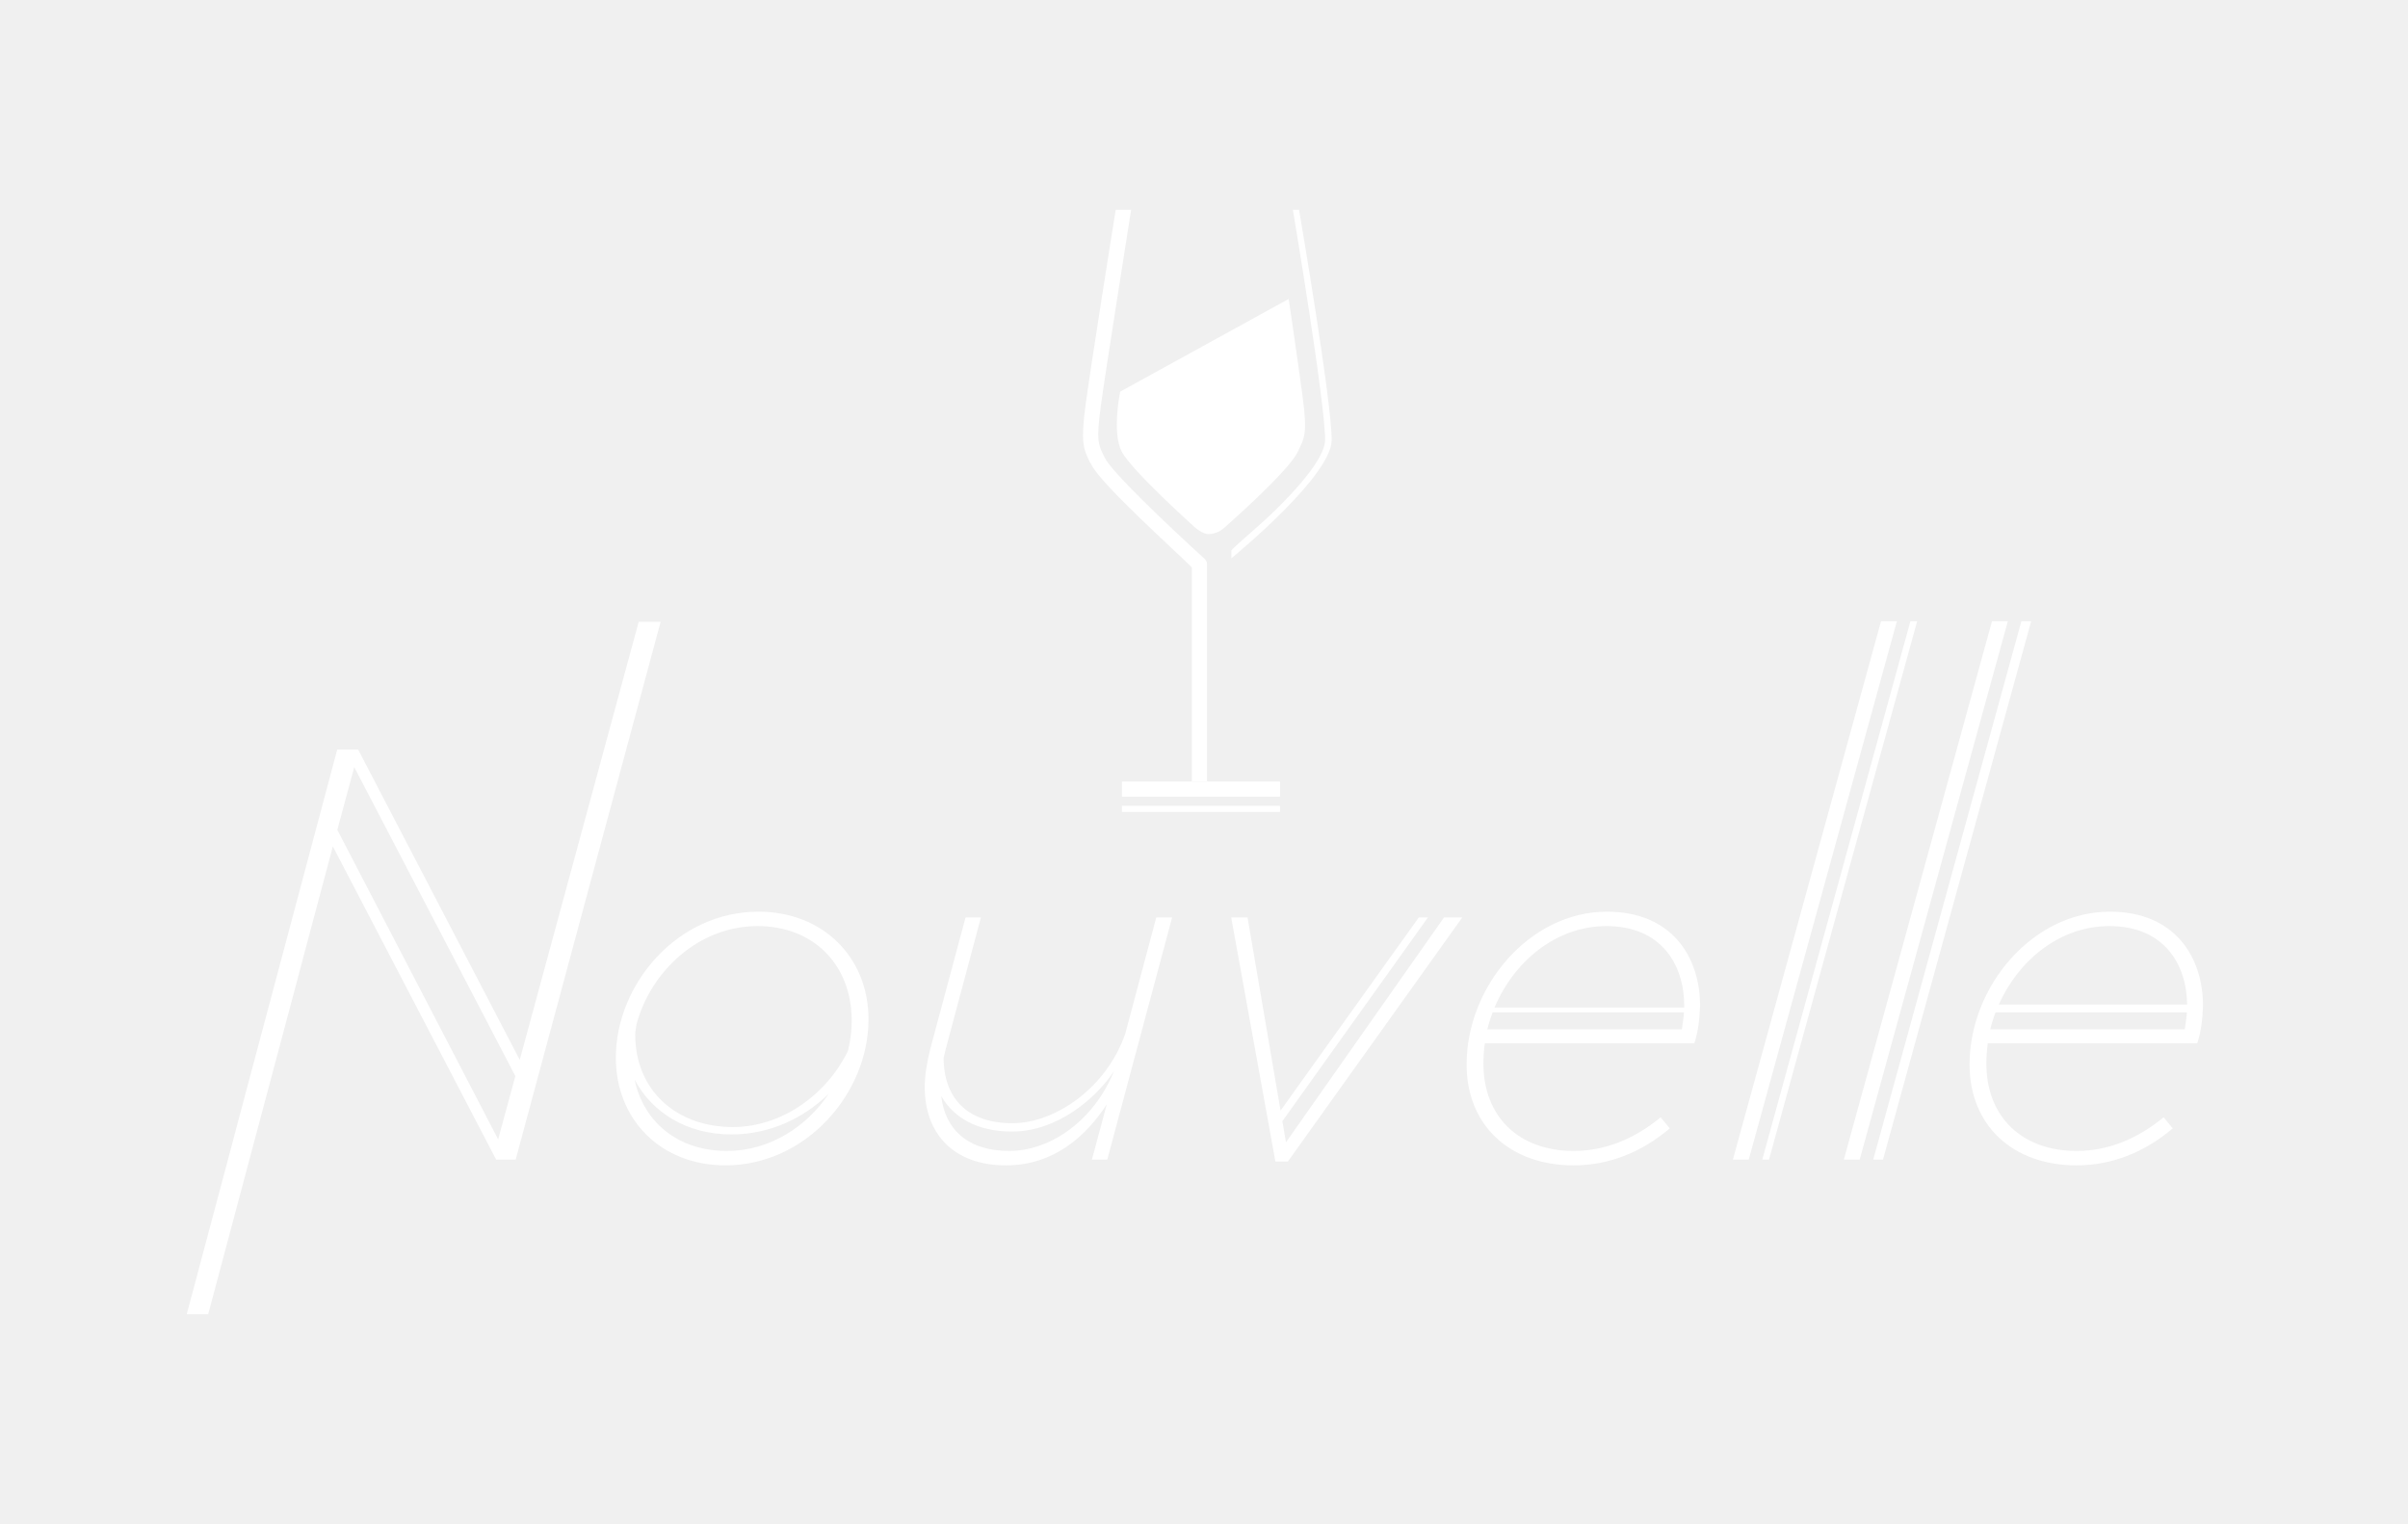
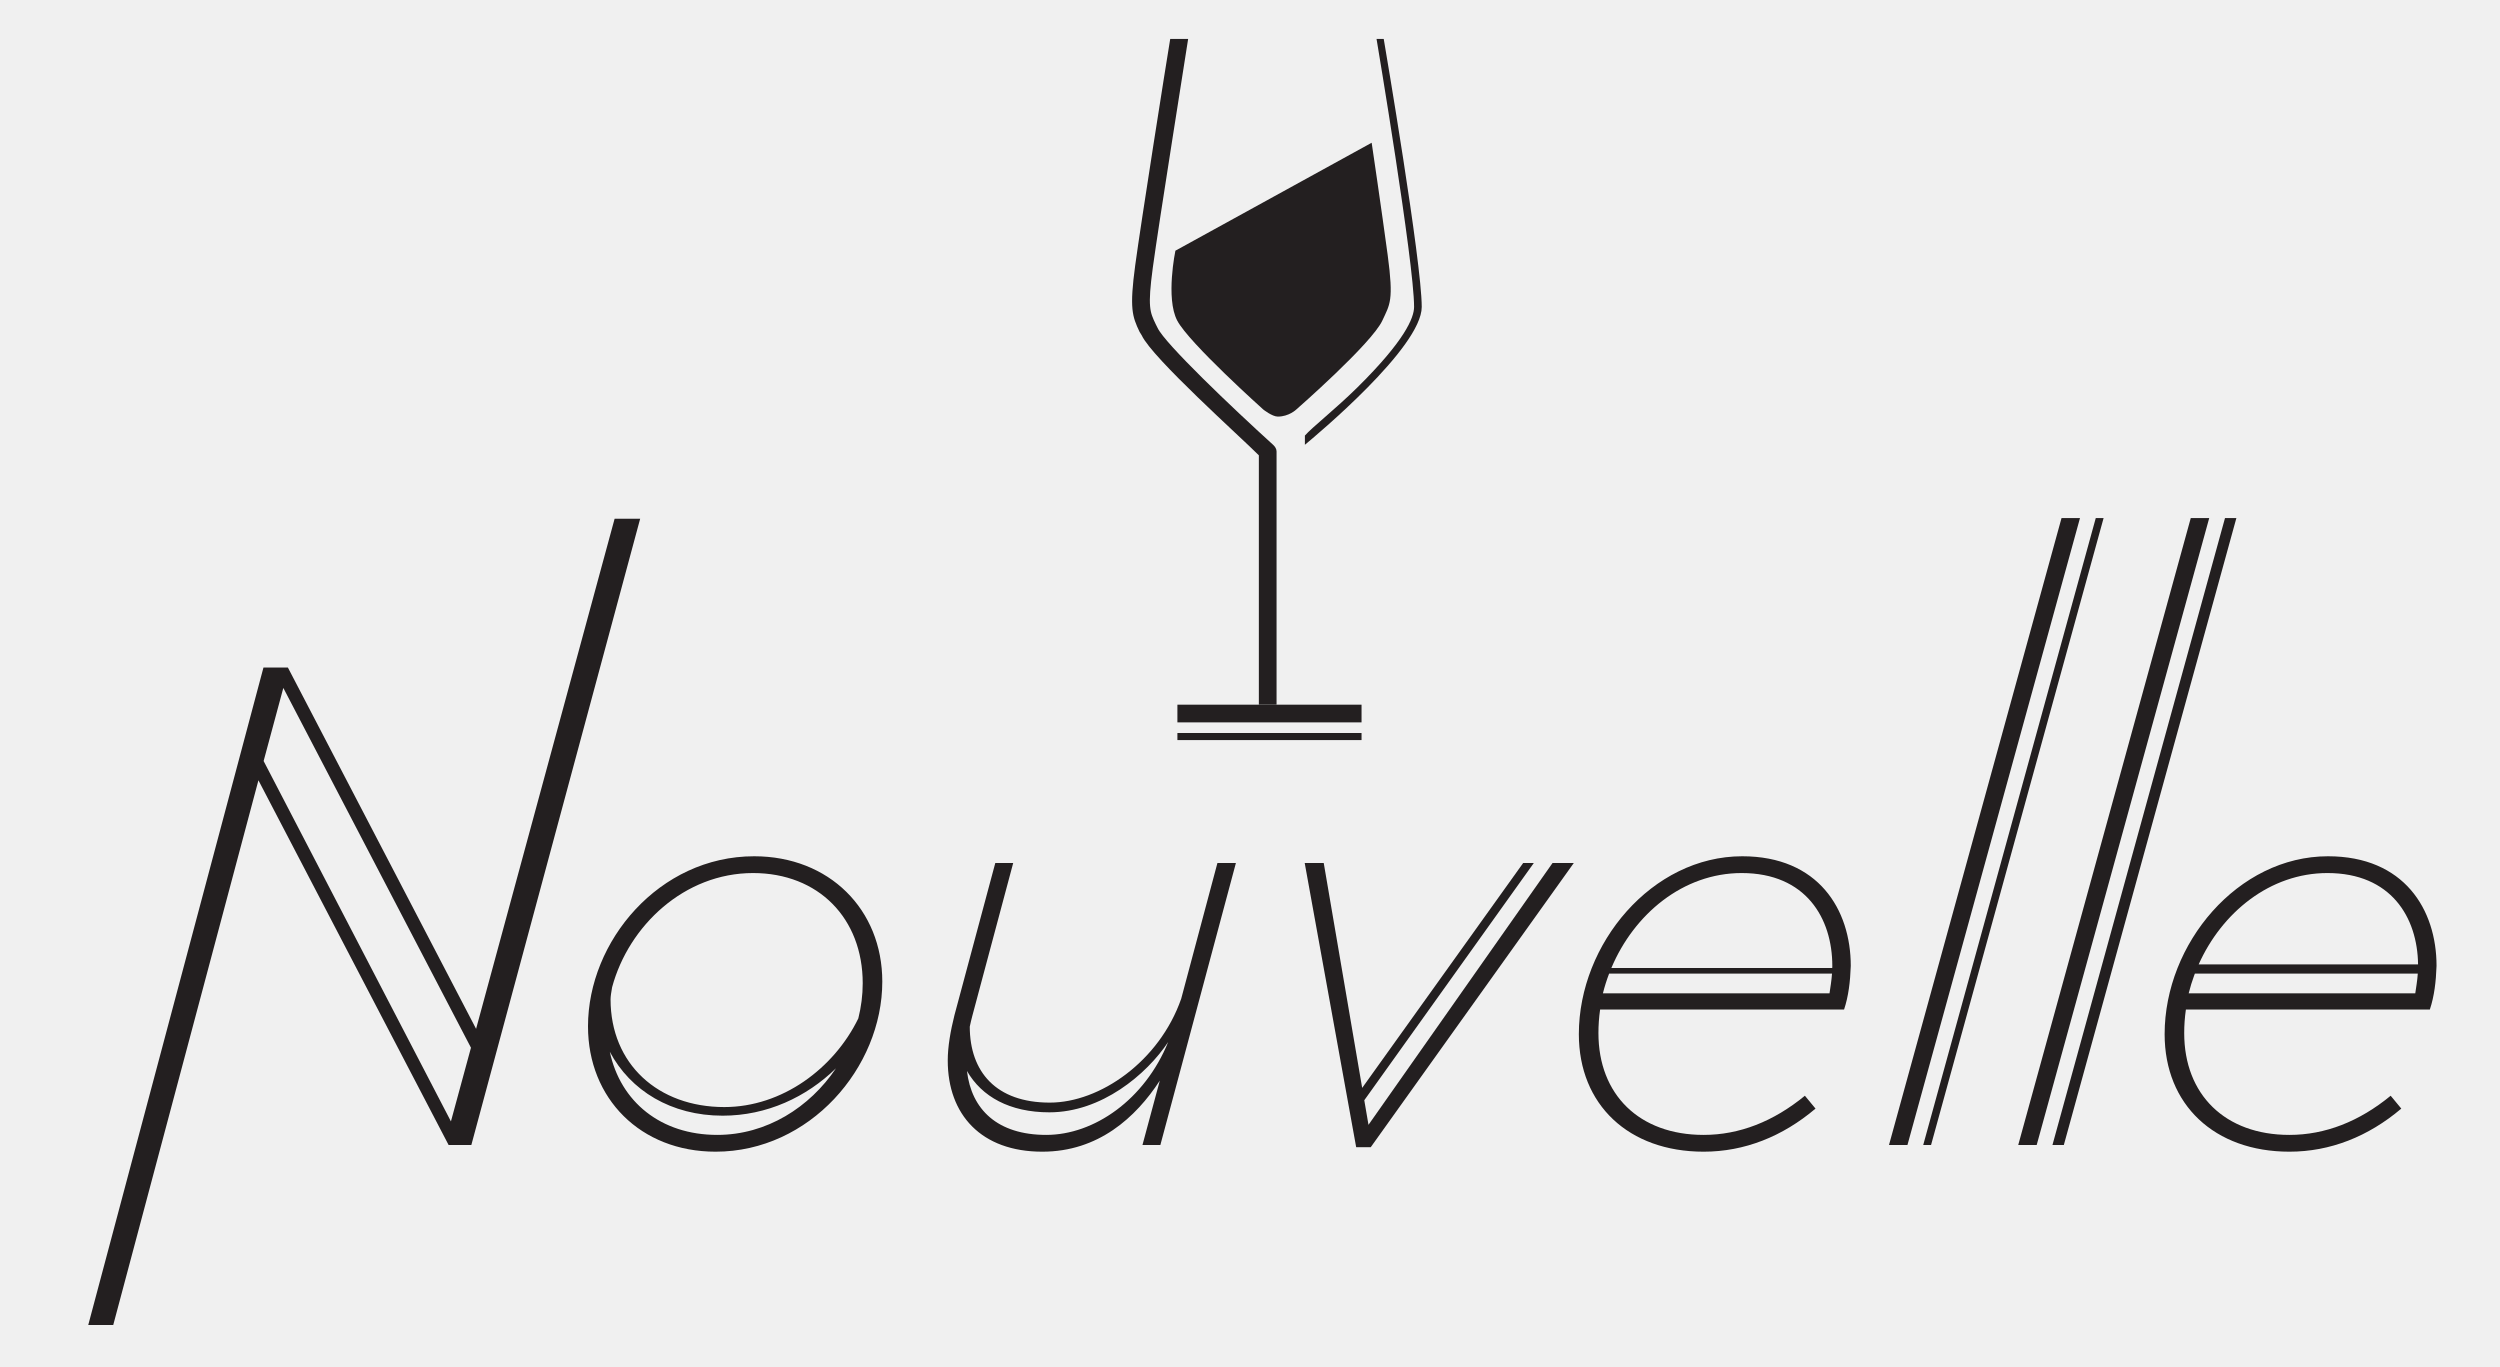
- <svg xmlns="http://www.w3.org/2000/svg" version="1.1" id="Layer_1" x="0px" y="0px" width="792px" height="501px" viewBox="0 0 792 501" enable-background="new 0 0 792 501" xml:space="preserve">
+ <svg xmlns="http://www.w3.org/2000/svg" version="1.1" id="Layer_1" x="0px" y="0px" width="706px" height="386px" viewBox="36.5 58 706 386" enable-background="new 36.5 58 706 386" xml:space="preserve">
  <g>
    <g>
      <g>
-         <path fill="#FFFFFF" d="M397,257v-71.52c0-0.706-0.436-1.379-0.959-1.853c-11.515-10.436-30.608-28.63-32.639-33.028     c-0.176-0.382-0.38-0.738-0.541-1.079c-1.622-3.416-2.311-4.744-0.803-15.953c1.67-12.396,9.385-60.567,9.973-64.567h-5.063     c-1.164,7-8.281,52.021-9.881,63.899c-1.642,12.194-0.861,14.419,1.224,18.809c0.154,0.325,0.452,0.644,0.622,1.008     c2.934,6.359,28.068,28.83,33.068,33.87V257h-0.273H397z" />
-         <path fill="#FFFFFF" d="M404.477,257" />
-         <path fill="#FFFFFF" d="M368.938,148.514c3.318,6.344,24.301,25.125,24.301,25.125s2.502,2.006,4.117,2.006     c3.166,0,5.219-2.006,5.219-2.006s21.303-18.625,24.303-25.125c2.121-4.596,3.25-5.5,1.5-18.5s-4.522-31.701-4.522-31.701     l-55.423,30.482C368.432,128.795,365.639,142.211,368.938,148.514z" />
-         <polygon fill="#FFFFFF" points="396.673,257 391.727,257 391.673,257 369,257 369,262 421,262 421,257 396.727,257    " />
-         <rect x="369" y="265" fill="#FFFFFF" width="52" height="2" />
+         <path fill="#231F20" d="M397,257v-71.52c0-0.706-0.436-1.379-0.959-1.853c-11.515-10.436-30.608-28.63-32.639-33.028     c-0.178-0.382-0.382-0.738-0.541-1.079c-1.622-3.416-2.312-4.744-0.805-15.953c1.67-12.396,9.387-60.567,9.975-64.567h-5.063     c-1.164,7-8.28,52.021-9.881,63.899c-1.642,12.194-0.861,14.419,1.224,18.809c0.154,0.325,0.452,0.644,0.622,1.008     c2.936,6.359,28.068,28.83,33.068,33.87V257h-0.273H397z" />
+         <path fill="#231F20" d="M404.477,257" />
+         <path fill="#231F20" d="M368.938,148.514c3.318,6.344,24.303,25.125,24.303,25.125s2.502,2.006,4.117,2.006     c3.165,0,5.219-2.006,5.219-2.006s21.303-18.625,24.303-25.125c2.121-4.596,3.25-5.5,1.5-18.5s-4.521-31.701-4.521-31.701     l-55.425,30.482C368.432,128.795,365.639,142.211,368.938,148.514z" />
+         <polygon fill="#231F20" points="396.673,257 391.727,257 391.673,257 369,257 369,262 421,262 421,257 396.727,257    " />
+         <rect x="369" y="265" fill="#231F20" width="52" height="2" />
      </g>
      <g>
-         <path fill="#FFFFFF" d="M217.285,204.482h-7.215l-39.123,144.066L117.799,246.51h-6.897L61.422,432.174h7.057l41.001-153.82     l53.704,102.986h6.424L217.285,204.482z M163.843,374.686l-52.896-101.773l5.563-20.643l52.99,101.605L163.843,374.686z" />
+         <path fill="#231F20" d="M217.285,204.482h-7.215l-39.123,144.066L117.799,246.51h-6.897l-49.48,185.664h7.057l41.001-153.82     l53.704,102.986h6.424L217.285,204.482z M163.843,374.686l-52.896-101.771l5.563-20.645l52.99,101.605L163.843,374.686z" />
        <g>
-           <polygon fill="#FFFFFF" points="618.676,204.299 569.953,381.34 575.166,381.34 623.889,204.299     " />
-           <polygon fill="#FFFFFF" points="628.344,204.299 579.619,381.34 581.832,381.34 630.557,204.299     " />
+           <polygon fill="#231F20" points="618.676,204.299 569.953,381.34 575.166,381.34 623.889,204.299     " />
+           <polygon fill="#231F20" points="628.344,204.299 579.619,381.34 581.832,381.34 630.557,204.299     " />
        </g>
        <g>
-           <polygon fill="#FFFFFF" points="655.172,204.299 606.449,381.34 611.662,381.34 660.385,204.299     " />
-           <polygon fill="#FFFFFF" points="664.84,204.299 616.115,381.34 619.328,381.34 668.053,204.299     " />
+           <polygon fill="#231F20" points="655.172,204.299 606.449,381.34 611.662,381.34 660.385,204.299     " />
+           <polygon fill="#231F20" points="664.84,204.299 616.115,381.34 619.328,381.34 668.053,204.299     " />
        </g>
-         <polygon fill="#FFFFFF" points="474.943,301.705 422.961,375.65 421.773,368.711 469.65,301.709 466.646,301.709      421.178,365.221 410.32,301.705 404.947,301.705 419.484,381.971 423.592,381.971 480.947,301.705    " />
-         <path fill="#FFFFFF" d="M249.479,299.809c-26.861,0-46.928,24.018-46.928,48.033c0,20.383,14.853,35.395,36.025,35.395     c26.545,0,47.085-23.701,47.085-48.035C285.661,314.82,270.651,299.809,249.479,299.809z M249.162,304.549     c18.487,0,30.97,12.799,30.97,31.127c0,3.354-0.434,6.686-1.244,9.926c-6.869,14.119-21.503,25.033-37.849,25.033     c-18.645,0-32.116-12.105-32.116-30.434c0-0.771,0.193-2.051,0.44-3.418C214.056,319.391,229.79,304.549,249.162,304.549z      M239.05,378.496c-15.921,0-27.341-9.336-30.34-23.475c5.827,10.994,17.357,18.047,31.865,18.047     c12.512,0,23.688-5.268,32.009-13.383C265.18,370.701,252.998,378.496,239.05,378.496z" />
-         <path fill="#FFFFFF" d="M380.302,301.705l-10.238,38.359h-0.002c-6.166,17.662-22.941,29.316-37.109,29.316     c-15.152,0-22.576-8.672-22.593-21.449c0.214-1.033,0.46-2.066,0.735-3.092l11.535-43.135h-5.057l-11.533,42.977     c-1.107,4.424-1.896,8.85-1.896,12.799c0,15.326,9.48,25.756,26.703,25.756c15.801,0,26.387-9.639,33.18-20.068l-4.896,18.172     h5.055l21.332-79.635H380.302z M331.952,378.496c-13.763,0-21.13-7.168-22.381-18.055c4.178,7.281,12.092,11.68,23.275,11.68     c14.706,0,27.404-10.643,33.547-19.85C359.767,368.553,345.485,378.496,331.952,378.496z" />
-         <path fill="#FFFFFF" d="M557.262,343.102c1.264-3.791,1.738-7.9,1.896-12.324c0-15.957-9.164-30.969-30.652-30.969     c-25.439,0-46.139,24.648-46.139,50.246c0,19.908,14.062,33.182,35.236,33.182c11.533,0,22.277-4.268,31.6-12.168l-3.002-3.633     c-8.848,7.268-18.486,11.061-28.598,11.061c-18.172,0-29.705-11.377-29.705-28.758c0-2.213,0.158-4.424,0.473-6.637H557.262z      M489.162,338.52c0.471-1.898,1.062-3.764,1.756-5.584h62.947c-0.148,2.084-0.473,3.924-0.711,5.584H489.162z M528.348,304.549     c18.17,0,25.596,12.799,25.596,26.229c0,0.199-0.018,0.381-0.021,0.576h-62.373C497.922,316.201,511.766,304.549,528.348,304.549     z" />
-         <path fill="#FFFFFF" d="M722.684,343.102c1.264-3.791,1.738-7.9,1.895-12.324c0-15.957-9.164-30.969-30.652-30.969     c-25.439,0-46.137,24.648-46.137,50.246c0,19.908,14.062,33.182,35.234,33.182c11.535,0,22.279-4.268,31.602-12.168l-3.002-3.633     c-8.85,7.268-18.486,11.061-28.6,11.061c-18.17,0-29.705-11.377-29.705-28.758c0-2.213,0.158-4.424,0.475-6.637H722.684z      M654.582,338.52c0.43-1.734,0.957-3.445,1.572-5.117h0.021c0.004-0.027,0.008-0.055,0.012-0.082     c0.047-0.129,0.1-0.256,0.15-0.385h62.949c-0.148,2.084-0.475,3.924-0.713,5.584H654.582z M693.768,304.549     c17.979,0,25.434,12.529,25.59,25.805H657.4C663.953,315.691,677.553,304.549,693.768,304.549z" />
+         <polygon fill="#231F20" points="474.943,301.705 422.961,375.65 421.773,368.711 469.65,301.709 466.646,301.709      421.178,365.221 410.32,301.705 404.947,301.705 419.484,381.971 423.592,381.971 480.947,301.705    " />
+         <path fill="#231F20" d="M249.479,299.809c-26.861,0-46.928,24.02-46.928,48.033c0,20.383,14.853,35.395,36.025,35.395     c26.545,0,47.085-23.699,47.085-48.033C285.661,314.82,270.651,299.809,249.479,299.809z M249.162,304.549     c18.487,0,30.97,12.799,30.97,31.127c0,3.354-0.434,6.686-1.244,9.926c-6.869,14.119-21.503,25.033-37.849,25.033     c-18.645,0-32.116-12.105-32.116-30.434c0-0.771,0.193-2.051,0.44-3.418C214.056,319.391,229.79,304.549,249.162,304.549z      M239.05,378.496c-15.921,0-27.341-9.336-30.34-23.475c5.827,10.994,17.357,18.047,31.865,18.047     c12.512,0,23.688-5.27,32.009-13.383C265.18,370.701,252.998,378.496,239.05,378.496z" />
+         <path fill="#231F20" d="M380.302,301.705l-10.236,38.359h-0.003c-6.165,17.662-22.94,29.314-37.108,29.314     c-15.152,0-22.576-8.672-22.593-21.447c0.214-1.033,0.46-2.066,0.733-3.094l11.535-43.135h-5.057l-11.533,42.979     c-1.107,4.424-1.896,8.85-1.896,12.799c0,15.326,9.48,25.756,26.703,25.756c15.803,0,26.389-9.639,33.182-20.068l-4.896,18.172     h5.056l21.332-79.635H380.302L380.302,301.705z M331.952,378.496c-13.763,0-21.13-7.168-22.381-18.055     c4.178,7.281,12.092,11.68,23.273,11.68c14.706,0,27.404-10.643,33.547-19.85C359.767,368.553,345.485,378.496,331.952,378.496z" />
+         <path fill="#231F20" d="M557.262,343.102c1.266-3.791,1.738-7.898,1.896-12.324c0-15.957-9.164-30.969-30.652-30.969     c-25.438,0-46.139,24.648-46.139,50.246c0,19.908,14.062,33.182,35.236,33.182c11.531,0,22.275-4.268,31.6-12.168l-3.002-3.633     c-8.85,7.27-18.486,11.062-28.6,11.062c-18.172,0-29.703-11.377-29.703-28.758c0-2.215,0.156-4.426,0.473-6.639H557.262     L557.262,343.102z M489.162,338.52c0.471-1.896,1.062-3.764,1.756-5.584h62.947c-0.148,2.084-0.475,3.924-0.711,5.584H489.162z      M528.348,304.549c18.17,0,25.598,12.799,25.598,26.229c0,0.199-0.02,0.383-0.021,0.576H491.55     C497.922,316.201,511.766,304.549,528.348,304.549z" />
+         <path fill="#231F20" d="M722.684,343.102c1.266-3.791,1.738-7.898,1.896-12.324c0-15.957-9.164-30.969-30.652-30.969     c-25.438,0-46.137,24.648-46.137,50.246c0,19.908,14.062,33.182,35.234,33.182c11.533,0,22.277-4.268,31.602-12.168l-3.002-3.633     c-8.85,7.27-18.486,11.062-28.6,11.062c-18.17,0-29.705-11.377-29.705-28.758c0-2.215,0.156-4.426,0.475-6.639H722.684     L722.684,343.102z M654.582,338.52c0.43-1.732,0.957-3.443,1.572-5.117h0.021c0.004-0.025,0.008-0.055,0.013-0.082     c0.048-0.129,0.101-0.256,0.149-0.385h62.949c-0.148,2.084-0.477,3.924-0.713,5.584H654.582z M693.768,304.549     c17.979,0,25.436,12.529,25.592,25.805H657.4C663.953,315.691,677.553,304.549,693.768,304.549z" />
      </g>
    </g>
-     <path fill="#FFFFFF" d="M427.266,69h-2.031c0.105,0.628,10.6,63.145,10.6,75.666c0,3.087-2.645,9.542-16.027,22.758   C413.719,173.434,407,178.71,405,181.005v2.602c3-2.493,32.998-27.455,32.998-38.941C437.998,131.979,427.698,71.572,427.266,69z" />
+     <path fill="#231F20" d="M427.266,69h-2.029c0.104,0.628,10.6,63.145,10.6,75.666c0,3.087-2.645,9.542-16.027,22.758   c-6.09,6.01-12.809,11.286-14.809,13.581v2.602c3-2.493,32.998-27.455,32.998-38.941C437.998,131.979,427.698,71.572,427.266,69z" />
  </g>
</svg>
